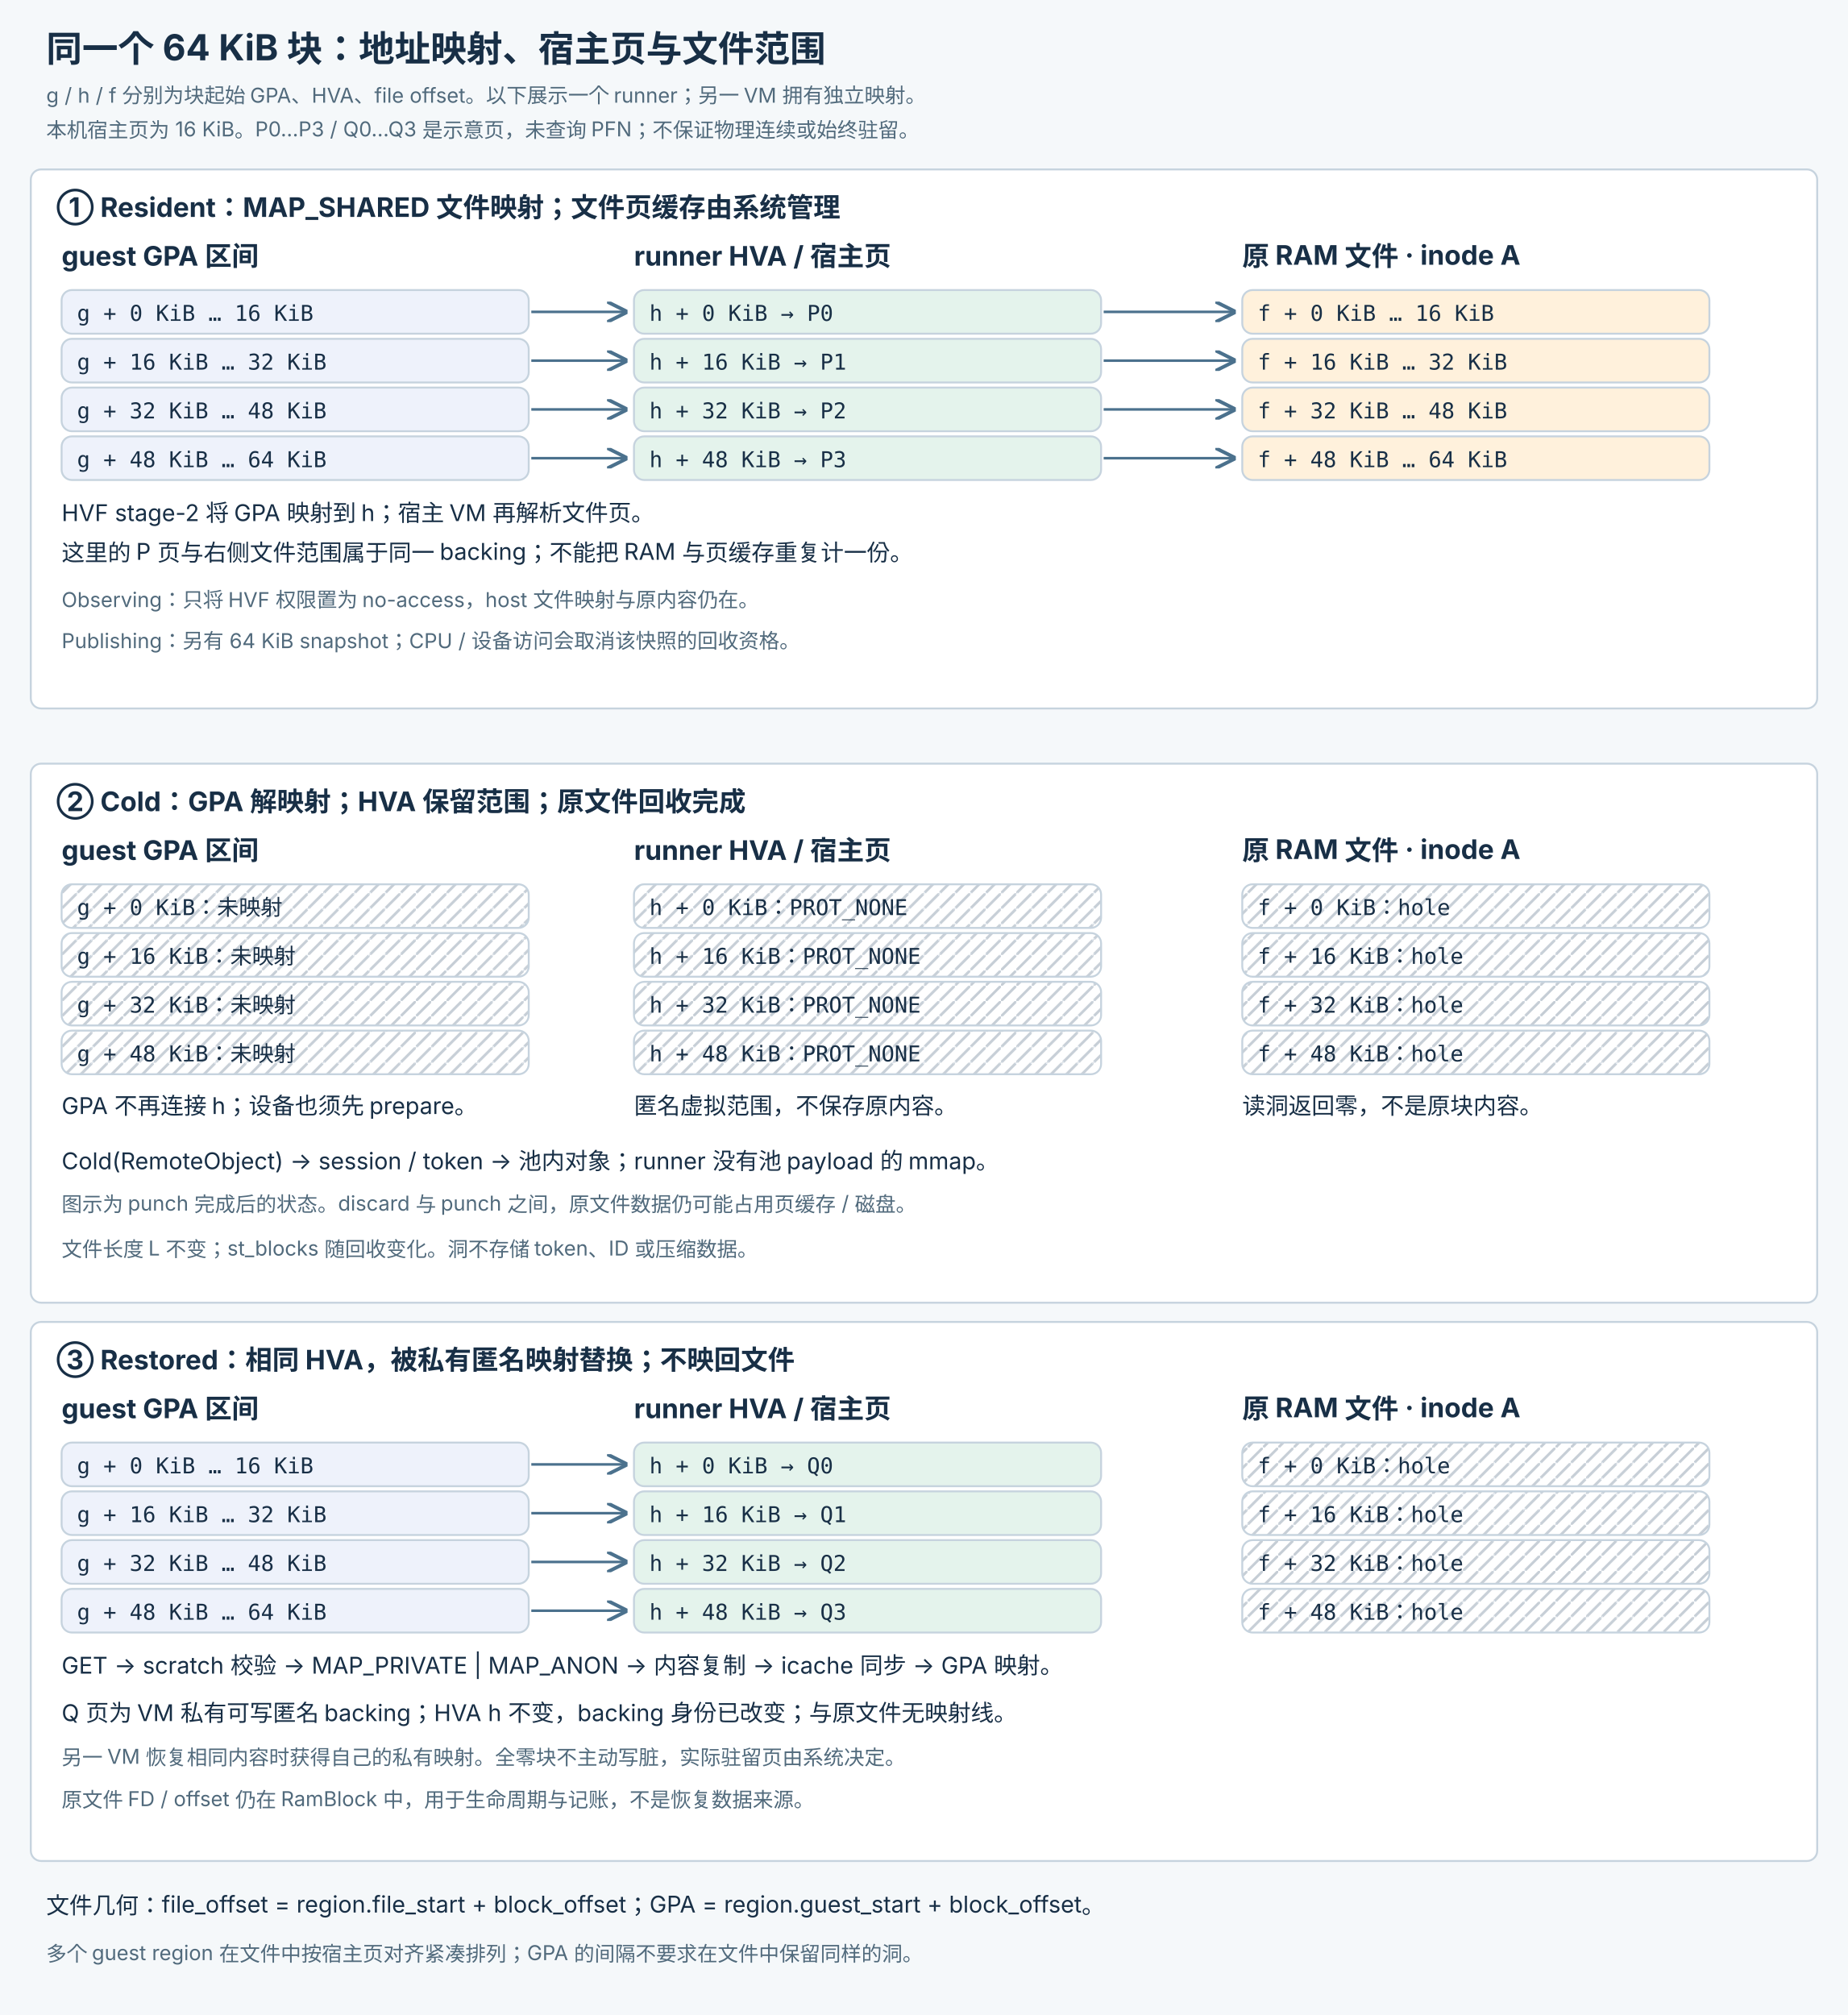
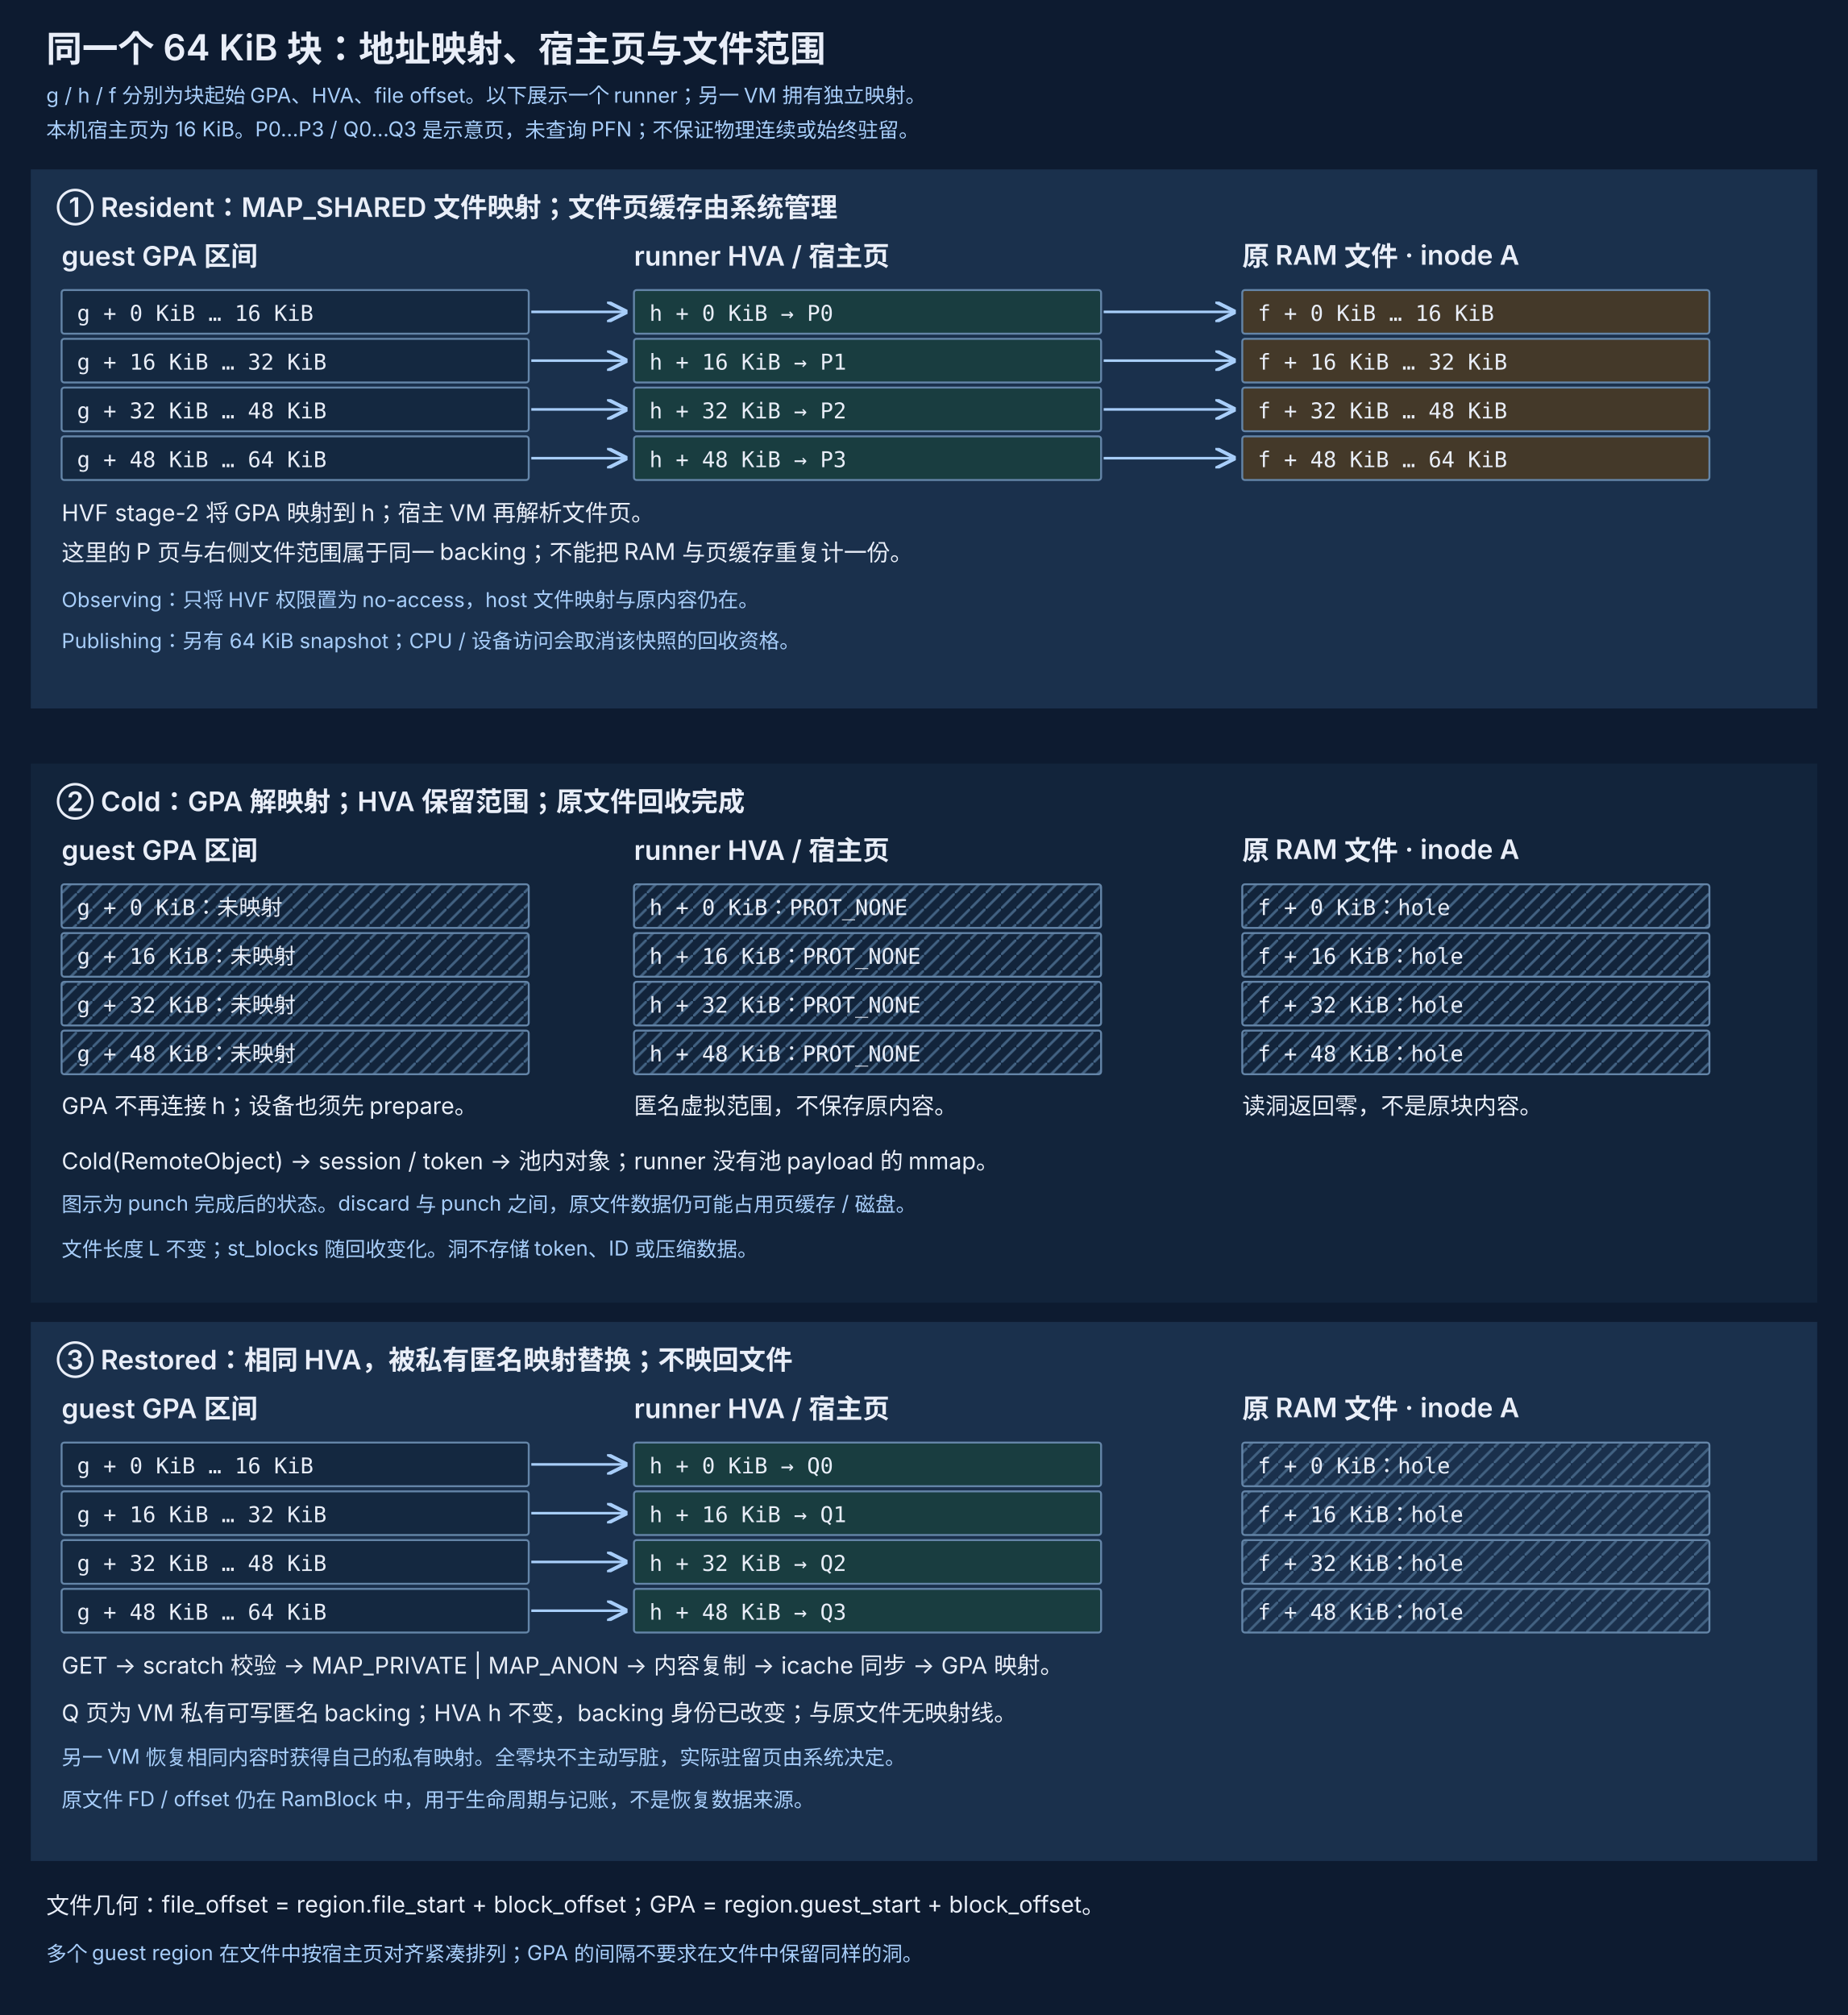
<svg xmlns="http://www.w3.org/2000/svg" width="1440" height="1570" viewBox="0 0 1440 1570" role="img" aria-labelledby="title desc">
  <defs>
-     <style>text{font-family:system-ui,-apple-system,'PingFang SC',sans-serif;fill:#182f46}.h{font-size:28px;font-weight:700}.l{font-size:21px;font-weight:650}.b{font-size:18px}.s{font-size:16px;fill:#516a7c}.m{font-family:ui-monospace,monospace;font-size:17px}</style>
+     <style>text{font-family:system-ui,-apple-system,'PingFang SC',sans-serif;fill:#e9eef8}.h{font-size:28px;font-weight:600}.l{font-size:21px;font-weight:600}.b{font-size:18px}.s{font-size:16px;fill:#a8cefa}.m{font-family:ui-monospace,monospace;font-size:17px}</style>
    <pattern id="holes" width="12" height="12" patternUnits="userSpaceOnUse">
-       <path d="M0 12L12 0" stroke="#c4ccd4" stroke-width="2" />
+       <path d="M0 12L12 0" stroke="#416080" stroke-width="2" />
    </pattern>
    <marker id="arrow" markerWidth="8" markerHeight="8" refX="7" refY="4" orient="auto">
-       <path d="M0 0L8 4L0 8" fill="none" stroke="#4b718d" stroke-width="1.4" />
+       <path d="M0 0L8 4L0 8" fill="none" stroke="#a8cefa" stroke-width="1.4" />
    </marker>
  </defs>
-   <rect width="1440" height="1570" fill="#f5f8fa" />
+   <rect width="1440" height="1570" fill="#0d1b30" />
  <text x="36" y="48" class="h">同一个 64 KiB 块：地址映射、宿主页与文件范围</text>
  <text x="36" y="80" class="s">g / h / f 分别为块起始 GPA、HVA、file offset。以下展示一个 runner；另一 VM 拥有独立映射。</text>
  <text x="36" y="107" class="s">本机宿主页为 16 KiB。P0…P3 / Q0…Q3 是示意页，未查询 PFN；不保证物理连续或始终驻留。</text>
-   <rect x="24" y="132" width="1392" height="420" rx="8" fill="#fff" stroke="#c6d3de" stroke-width="1.5" />
+   <rect x="24" y="132" width="1392" height="420" fill="#1a304c" />
  <text x="44" y="169" class="l">① Resident：MAP_SHARED 文件映射；文件页缓存由系统管理</text>
  <text x="48" y="207" class="l">guest GPA 区间</text>
  <text x="494" y="207" class="l">runner HVA / 宿主页</text>
  <text x="968" y="207" class="l">原 RAM 文件 · inode A</text>
-   <rect x="24" y="595" width="1392" height="420" rx="8" fill="#fff" stroke="#c6d3de" stroke-width="1.5" />
+   <rect x="24" y="595" width="1392" height="420" fill="#12243b" />
  <text x="44" y="632" class="l">② Cold：GPA 解映射；HVA 保留范围；原文件回收完成</text>
  <text x="48" y="670" class="l">guest GPA 区间</text>
  <text x="494" y="670" class="l">runner HVA / 宿主页</text>
  <text x="968" y="670" class="l">原 RAM 文件 · inode A</text>
-   <rect x="24" y="1030" width="1392" height="420" rx="8" fill="#fff" stroke="#c6d3de" stroke-width="1.5" />
+   <rect x="24" y="1030" width="1392" height="420" fill="#1a304c" />
  <text x="44" y="1067" class="l">③ Restored：相同 HVA，被私有匿名映射替换；不映回文件</text>
  <text x="48" y="1105" class="l">guest GPA 区间</text>
  <text x="494" y="1105" class="l">runner HVA / 宿主页</text>
  <text x="968" y="1105" class="l">原 RAM 文件 · inode A</text>
-   <rect x="48" y="226" width="364" height="34" rx="8" fill="#eef2fb" stroke="#c6d3de" stroke-width="1.5" />
+   <rect x="48" y="226" width="364" height="34" rx="2" fill="#142840" stroke="#6485a8" stroke-width="1.5" />
  <text x="60" y="250" class="m">g + 0 KiB … 16 KiB</text>
-   <rect x="48" y="264" width="364" height="34" rx="8" fill="#eef2fb" stroke="#c6d3de" stroke-width="1.5" />
+   <rect x="48" y="264" width="364" height="34" rx="2" fill="#142840" stroke="#6485a8" stroke-width="1.5" />
  <text x="60" y="288" class="m">g + 16 KiB … 32 KiB</text>
-   <rect x="48" y="302" width="364" height="34" rx="8" fill="#eef2fb" stroke="#c6d3de" stroke-width="1.5" />
+   <rect x="48" y="302" width="364" height="34" rx="2" fill="#142840" stroke="#6485a8" stroke-width="1.5" />
  <text x="60" y="326" class="m">g + 32 KiB … 48 KiB</text>
-   <rect x="48" y="340" width="364" height="34" rx="8" fill="#eef2fb" stroke="#c6d3de" stroke-width="1.5" />
+   <rect x="48" y="340" width="364" height="34" rx="2" fill="#142840" stroke="#6485a8" stroke-width="1.5" />
  <text x="60" y="364" class="m">g + 48 KiB … 64 KiB</text>
-   <rect x="494" y="226" width="364" height="34" rx="8" fill="#e4f3ec" stroke="#c6d3de" stroke-width="1.5" />
+   <rect x="494" y="226" width="364" height="34" rx="2" fill="#193d40" stroke="#6485a8" stroke-width="1.5" />
  <text x="506" y="250" class="m">h + 0 KiB → P0</text>
-   <rect x="494" y="264" width="364" height="34" rx="8" fill="#e4f3ec" stroke="#c6d3de" stroke-width="1.5" />
+   <rect x="494" y="264" width="364" height="34" rx="2" fill="#193d40" stroke="#6485a8" stroke-width="1.5" />
  <text x="506" y="288" class="m">h + 16 KiB → P1</text>
-   <rect x="494" y="302" width="364" height="34" rx="8" fill="#e4f3ec" stroke="#c6d3de" stroke-width="1.5" />
+   <rect x="494" y="302" width="364" height="34" rx="2" fill="#193d40" stroke="#6485a8" stroke-width="1.5" />
  <text x="506" y="326" class="m">h + 32 KiB → P2</text>
-   <rect x="494" y="340" width="364" height="34" rx="8" fill="#e4f3ec" stroke="#c6d3de" stroke-width="1.5" />
+   <rect x="494" y="340" width="364" height="34" rx="2" fill="#193d40" stroke="#6485a8" stroke-width="1.5" />
  <text x="506" y="364" class="m">h + 48 KiB → P3</text>
-   <rect x="968" y="226" width="364" height="34" rx="8" fill="#fff1dc" stroke="#c6d3de" stroke-width="1.5" />
+   <rect x="968" y="226" width="364" height="34" rx="2" fill="#443929" stroke="#6485a8" stroke-width="1.5" />
  <text x="980" y="250" class="m">f + 0 KiB … 16 KiB</text>
-   <rect x="968" y="264" width="364" height="34" rx="8" fill="#fff1dc" stroke="#c6d3de" stroke-width="1.5" />
+   <rect x="968" y="264" width="364" height="34" rx="2" fill="#443929" stroke="#6485a8" stroke-width="1.5" />
  <text x="980" y="288" class="m">f + 16 KiB … 32 KiB</text>
-   <rect x="968" y="302" width="364" height="34" rx="8" fill="#fff1dc" stroke="#c6d3de" stroke-width="1.5" />
+   <rect x="968" y="302" width="364" height="34" rx="2" fill="#443929" stroke="#6485a8" stroke-width="1.5" />
  <text x="980" y="326" class="m">f + 32 KiB … 48 KiB</text>
-   <rect x="968" y="340" width="364" height="34" rx="8" fill="#fff1dc" stroke="#c6d3de" stroke-width="1.5" />
+   <rect x="968" y="340" width="364" height="34" rx="2" fill="#443929" stroke="#6485a8" stroke-width="1.5" />
  <text x="980" y="364" class="m">f + 48 KiB … 64 KiB</text>
-   <path d="M414 243L487 243" fill="none" stroke="#4b718d" stroke-width="2" marker-end="url(#arrow)" />
-   <path d="M860 243L961 243" fill="none" stroke="#4b718d" stroke-width="2" marker-end="url(#arrow)" />
-   <path d="M414 281L487 281" fill="none" stroke="#4b718d" stroke-width="2" marker-end="url(#arrow)" />
-   <path d="M860 281L961 281" fill="none" stroke="#4b718d" stroke-width="2" marker-end="url(#arrow)" />
-   <path d="M414 319L487 319" fill="none" stroke="#4b718d" stroke-width="2" marker-end="url(#arrow)" />
-   <path d="M860 319L961 319" fill="none" stroke="#4b718d" stroke-width="2" marker-end="url(#arrow)" />
-   <path d="M414 357L487 357" fill="none" stroke="#4b718d" stroke-width="2" marker-end="url(#arrow)" />
-   <path d="M860 357L961 357" fill="none" stroke="#4b718d" stroke-width="2" marker-end="url(#arrow)" />
+   <path d="M414 243L487 243" fill="none" stroke="#a8cefa" stroke-width="2" marker-end="url(#arrow)" />
+   <path d="M860 243L961 243" fill="none" stroke="#a8cefa" stroke-width="2" marker-end="url(#arrow)" />
+   <path d="M414 281L487 281" fill="none" stroke="#a8cefa" stroke-width="2" marker-end="url(#arrow)" />
+   <path d="M860 281L961 281" fill="none" stroke="#a8cefa" stroke-width="2" marker-end="url(#arrow)" />
+   <path d="M414 319L487 319" fill="none" stroke="#a8cefa" stroke-width="2" marker-end="url(#arrow)" />
+   <path d="M860 319L961 319" fill="none" stroke="#a8cefa" stroke-width="2" marker-end="url(#arrow)" />
+   <path d="M414 357L487 357" fill="none" stroke="#a8cefa" stroke-width="2" marker-end="url(#arrow)" />
+   <path d="M860 357L961 357" fill="none" stroke="#a8cefa" stroke-width="2" marker-end="url(#arrow)" />
  <text x="48" y="406" class="b">HVF stage-2 将 GPA 映射到 h；宿主 VM 再解析文件页。</text>
  <text x="48" y="437" class="b">这里的 P 页与右侧文件范围属于同一 backing；不能把 RAM 与页缓存重复计一份。</text>
  <text x="48" y="473" class="s">Observing：只将 HVF 权限置为 no-access，host 文件映射与原内容仍在。</text>
  <text x="48" y="505" class="s">Publishing：另有 64 KiB snapshot；CPU / 设备访问会取消该快照的回收资格。</text>
-   <rect x="48" y="689" width="364" height="34" rx="8" fill="url(#holes)" stroke="#c6d3de" stroke-width="1.5" />
+   <rect x="48" y="689" width="364" height="34" rx="2" fill="url(#holes)" stroke="#6485a8" stroke-width="1.5" />
  <text x="60" y="713" class="m">g + 0 KiB：未映射</text>
-   <rect x="48" y="727" width="364" height="34" rx="8" fill="url(#holes)" stroke="#c6d3de" stroke-width="1.5" />
+   <rect x="48" y="727" width="364" height="34" rx="2" fill="url(#holes)" stroke="#6485a8" stroke-width="1.5" />
  <text x="60" y="751" class="m">g + 16 KiB：未映射</text>
-   <rect x="48" y="765" width="364" height="34" rx="8" fill="url(#holes)" stroke="#c6d3de" stroke-width="1.5" />
+   <rect x="48" y="765" width="364" height="34" rx="2" fill="url(#holes)" stroke="#6485a8" stroke-width="1.5" />
  <text x="60" y="789" class="m">g + 32 KiB：未映射</text>
-   <rect x="48" y="803" width="364" height="34" rx="8" fill="url(#holes)" stroke="#c6d3de" stroke-width="1.5" />
+   <rect x="48" y="803" width="364" height="34" rx="2" fill="url(#holes)" stroke="#6485a8" stroke-width="1.5" />
  <text x="60" y="827" class="m">g + 48 KiB：未映射</text>
-   <rect x="494" y="689" width="364" height="34" rx="8" fill="url(#holes)" stroke="#c6d3de" stroke-width="1.5" />
+   <rect x="494" y="689" width="364" height="34" rx="2" fill="url(#holes)" stroke="#6485a8" stroke-width="1.5" />
  <text x="506" y="713" class="m">h + 0 KiB：PROT_NONE</text>
-   <rect x="494" y="727" width="364" height="34" rx="8" fill="url(#holes)" stroke="#c6d3de" stroke-width="1.5" />
+   <rect x="494" y="727" width="364" height="34" rx="2" fill="url(#holes)" stroke="#6485a8" stroke-width="1.5" />
  <text x="506" y="751" class="m">h + 16 KiB：PROT_NONE</text>
-   <rect x="494" y="765" width="364" height="34" rx="8" fill="url(#holes)" stroke="#c6d3de" stroke-width="1.5" />
+   <rect x="494" y="765" width="364" height="34" rx="2" fill="url(#holes)" stroke="#6485a8" stroke-width="1.5" />
  <text x="506" y="789" class="m">h + 32 KiB：PROT_NONE</text>
-   <rect x="494" y="803" width="364" height="34" rx="8" fill="url(#holes)" stroke="#c6d3de" stroke-width="1.5" />
+   <rect x="494" y="803" width="364" height="34" rx="2" fill="url(#holes)" stroke="#6485a8" stroke-width="1.5" />
  <text x="506" y="827" class="m">h + 48 KiB：PROT_NONE</text>
-   <rect x="968" y="689" width="364" height="34" rx="8" fill="url(#holes)" stroke="#c6d3de" stroke-width="1.5" />
+   <rect x="968" y="689" width="364" height="34" rx="2" fill="url(#holes)" stroke="#6485a8" stroke-width="1.5" />
  <text x="980" y="713" class="m">f + 0 KiB：hole</text>
-   <rect x="968" y="727" width="364" height="34" rx="8" fill="url(#holes)" stroke="#c6d3de" stroke-width="1.5" />
+   <rect x="968" y="727" width="364" height="34" rx="2" fill="url(#holes)" stroke="#6485a8" stroke-width="1.5" />
  <text x="980" y="751" class="m">f + 16 KiB：hole</text>
-   <rect x="968" y="765" width="364" height="34" rx="8" fill="url(#holes)" stroke="#c6d3de" stroke-width="1.5" />
+   <rect x="968" y="765" width="364" height="34" rx="2" fill="url(#holes)" stroke="#6485a8" stroke-width="1.5" />
  <text x="980" y="789" class="m">f + 32 KiB：hole</text>
-   <rect x="968" y="803" width="364" height="34" rx="8" fill="url(#holes)" stroke="#c6d3de" stroke-width="1.5" />
+   <rect x="968" y="803" width="364" height="34" rx="2" fill="url(#holes)" stroke="#6485a8" stroke-width="1.5" />
  <text x="980" y="827" class="m">f + 48 KiB：hole</text>
  <text x="48" y="868" class="b">GPA 不再连接 h；设备也须先 prepare。</text>
  <text x="494" y="868" class="b">匿名虚拟范围，不保存原内容。</text>
  <text x="968" y="868" class="b">读洞返回零，不是原块内容。</text>
  <text x="48" y="911" class="b">Cold(RemoteObject) → session / token → 池内对象；runner 没有池 payload 的 mmap。</text>
  <text x="48" y="944" class="s">图示为 punch 完成后的状态。discard 与 punch 之间，原文件数据仍可能占用页缓存 / 磁盘。</text>
  <text x="48" y="979" class="s">文件长度 L 不变；st_blocks 随回收变化。洞不存储 token、ID 或压缩数据。</text>
-   <rect x="48" y="1124" width="364" height="34" rx="8" fill="#eef2fb" stroke="#c6d3de" stroke-width="1.5" />
+   <rect x="48" y="1124" width="364" height="34" rx="2" fill="#142840" stroke="#6485a8" stroke-width="1.5" />
  <text x="60" y="1148" class="m">g + 0 KiB … 16 KiB</text>
-   <rect x="48" y="1162" width="364" height="34" rx="8" fill="#eef2fb" stroke="#c6d3de" stroke-width="1.5" />
+   <rect x="48" y="1162" width="364" height="34" rx="2" fill="#142840" stroke="#6485a8" stroke-width="1.5" />
  <text x="60" y="1186" class="m">g + 16 KiB … 32 KiB</text>
-   <rect x="48" y="1200" width="364" height="34" rx="8" fill="#eef2fb" stroke="#c6d3de" stroke-width="1.5" />
+   <rect x="48" y="1200" width="364" height="34" rx="2" fill="#142840" stroke="#6485a8" stroke-width="1.5" />
  <text x="60" y="1224" class="m">g + 32 KiB … 48 KiB</text>
-   <rect x="48" y="1238" width="364" height="34" rx="8" fill="#eef2fb" stroke="#c6d3de" stroke-width="1.5" />
+   <rect x="48" y="1238" width="364" height="34" rx="2" fill="#142840" stroke="#6485a8" stroke-width="1.5" />
  <text x="60" y="1262" class="m">g + 48 KiB … 64 KiB</text>
-   <rect x="494" y="1124" width="364" height="34" rx="8" fill="#e4f3ec" stroke="#c6d3de" stroke-width="1.5" />
+   <rect x="494" y="1124" width="364" height="34" rx="2" fill="#193d40" stroke="#6485a8" stroke-width="1.5" />
  <text x="506" y="1148" class="m">h + 0 KiB → Q0</text>
-   <rect x="494" y="1162" width="364" height="34" rx="8" fill="#e4f3ec" stroke="#c6d3de" stroke-width="1.5" />
+   <rect x="494" y="1162" width="364" height="34" rx="2" fill="#193d40" stroke="#6485a8" stroke-width="1.5" />
  <text x="506" y="1186" class="m">h + 16 KiB → Q1</text>
-   <rect x="494" y="1200" width="364" height="34" rx="8" fill="#e4f3ec" stroke="#c6d3de" stroke-width="1.5" />
+   <rect x="494" y="1200" width="364" height="34" rx="2" fill="#193d40" stroke="#6485a8" stroke-width="1.5" />
  <text x="506" y="1224" class="m">h + 32 KiB → Q2</text>
-   <rect x="494" y="1238" width="364" height="34" rx="8" fill="#e4f3ec" stroke="#c6d3de" stroke-width="1.5" />
+   <rect x="494" y="1238" width="364" height="34" rx="2" fill="#193d40" stroke="#6485a8" stroke-width="1.5" />
  <text x="506" y="1262" class="m">h + 48 KiB → Q3</text>
-   <rect x="968" y="1124" width="364" height="34" rx="8" fill="url(#holes)" stroke="#c6d3de" stroke-width="1.5" />
+   <rect x="968" y="1124" width="364" height="34" rx="2" fill="url(#holes)" stroke="#6485a8" stroke-width="1.5" />
  <text x="980" y="1148" class="m">f + 0 KiB：hole</text>
-   <rect x="968" y="1162" width="364" height="34" rx="8" fill="url(#holes)" stroke="#c6d3de" stroke-width="1.5" />
+   <rect x="968" y="1162" width="364" height="34" rx="2" fill="url(#holes)" stroke="#6485a8" stroke-width="1.5" />
  <text x="980" y="1186" class="m">f + 16 KiB：hole</text>
-   <rect x="968" y="1200" width="364" height="34" rx="8" fill="url(#holes)" stroke="#c6d3de" stroke-width="1.5" />
+   <rect x="968" y="1200" width="364" height="34" rx="2" fill="url(#holes)" stroke="#6485a8" stroke-width="1.5" />
  <text x="980" y="1224" class="m">f + 32 KiB：hole</text>
-   <rect x="968" y="1238" width="364" height="34" rx="8" fill="url(#holes)" stroke="#c6d3de" stroke-width="1.5" />
+   <rect x="968" y="1238" width="364" height="34" rx="2" fill="url(#holes)" stroke="#6485a8" stroke-width="1.5" />
  <text x="980" y="1262" class="m">f + 48 KiB：hole</text>
-   <path d="M414 1141L487 1141" fill="none" stroke="#4b718d" stroke-width="2" marker-end="url(#arrow)" />
-   <path d="M414 1179L487 1179" fill="none" stroke="#4b718d" stroke-width="2" marker-end="url(#arrow)" />
-   <path d="M414 1217L487 1217" fill="none" stroke="#4b718d" stroke-width="2" marker-end="url(#arrow)" />
-   <path d="M414 1255L487 1255" fill="none" stroke="#4b718d" stroke-width="2" marker-end="url(#arrow)" />
+   <path d="M414 1141L487 1141" fill="none" stroke="#a8cefa" stroke-width="2" marker-end="url(#arrow)" />
+   <path d="M414 1179L487 1179" fill="none" stroke="#a8cefa" stroke-width="2" marker-end="url(#arrow)" />
+   <path d="M414 1217L487 1217" fill="none" stroke="#a8cefa" stroke-width="2" marker-end="url(#arrow)" />
+   <path d="M414 1255L487 1255" fill="none" stroke="#a8cefa" stroke-width="2" marker-end="url(#arrow)" />
  <text x="48" y="1304" class="b">GET → scratch 校验 → MAP_PRIVATE | MAP_ANON → 内容复制 → icache 同步 → GPA 映射。</text>
  <text x="48" y="1341" class="b">Q 页为 VM 私有可写匿名 backing；HVA h 不变，backing 身份已改变；与原文件无映射线。</text>
  <text x="48" y="1375" class="s">另一 VM 恢复相同内容时获得自己的私有映射。全零块不主动写脏，实际驻留页由系统决定。</text>
  <text x="48" y="1408" class="s">原文件 FD / offset 仍在 RamBlock 中，用于生命周期与记账，不是恢复数据来源。</text>
  <text x="36" y="1491" class="b">文件几何：file_offset = region.file_start + block_offset；GPA = region.guest_start + block_offset。</text>
  <text x="36" y="1528" class="s">多个 guest region 在文件中按宿主页对齐紧凑排列；GPA 的间隔不要求在文件中保留同样的洞。</text>
</svg>
